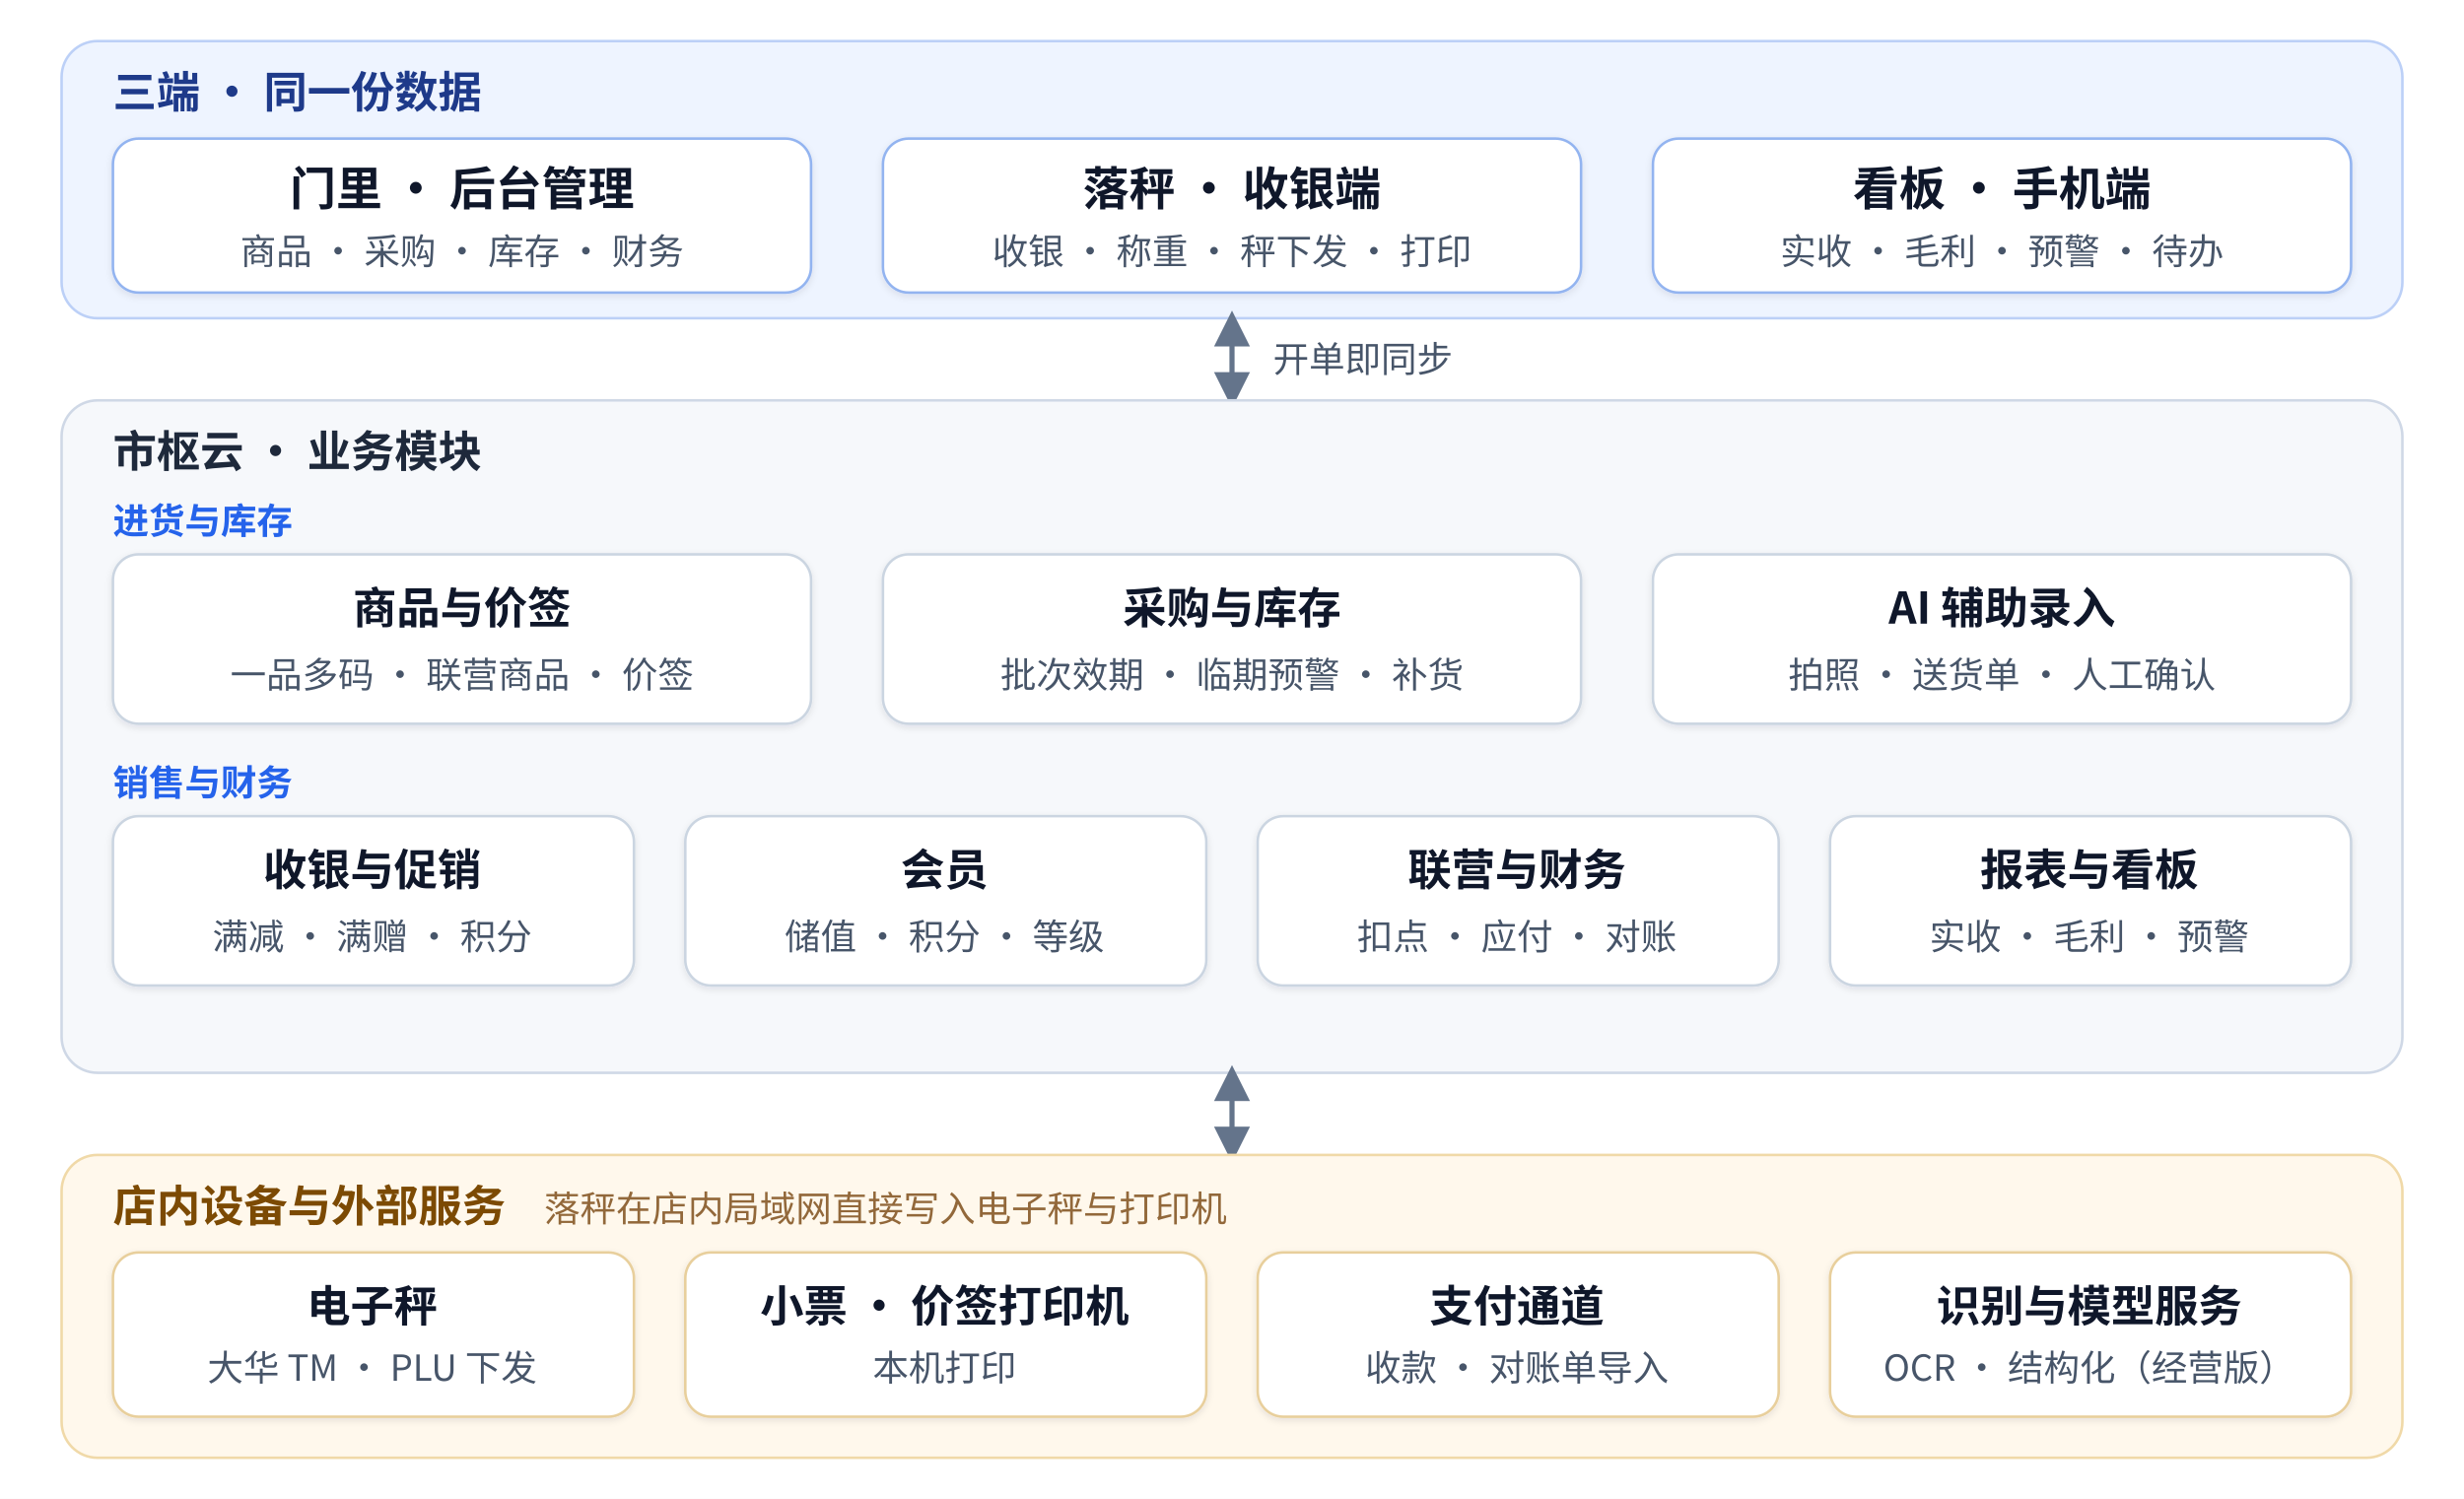
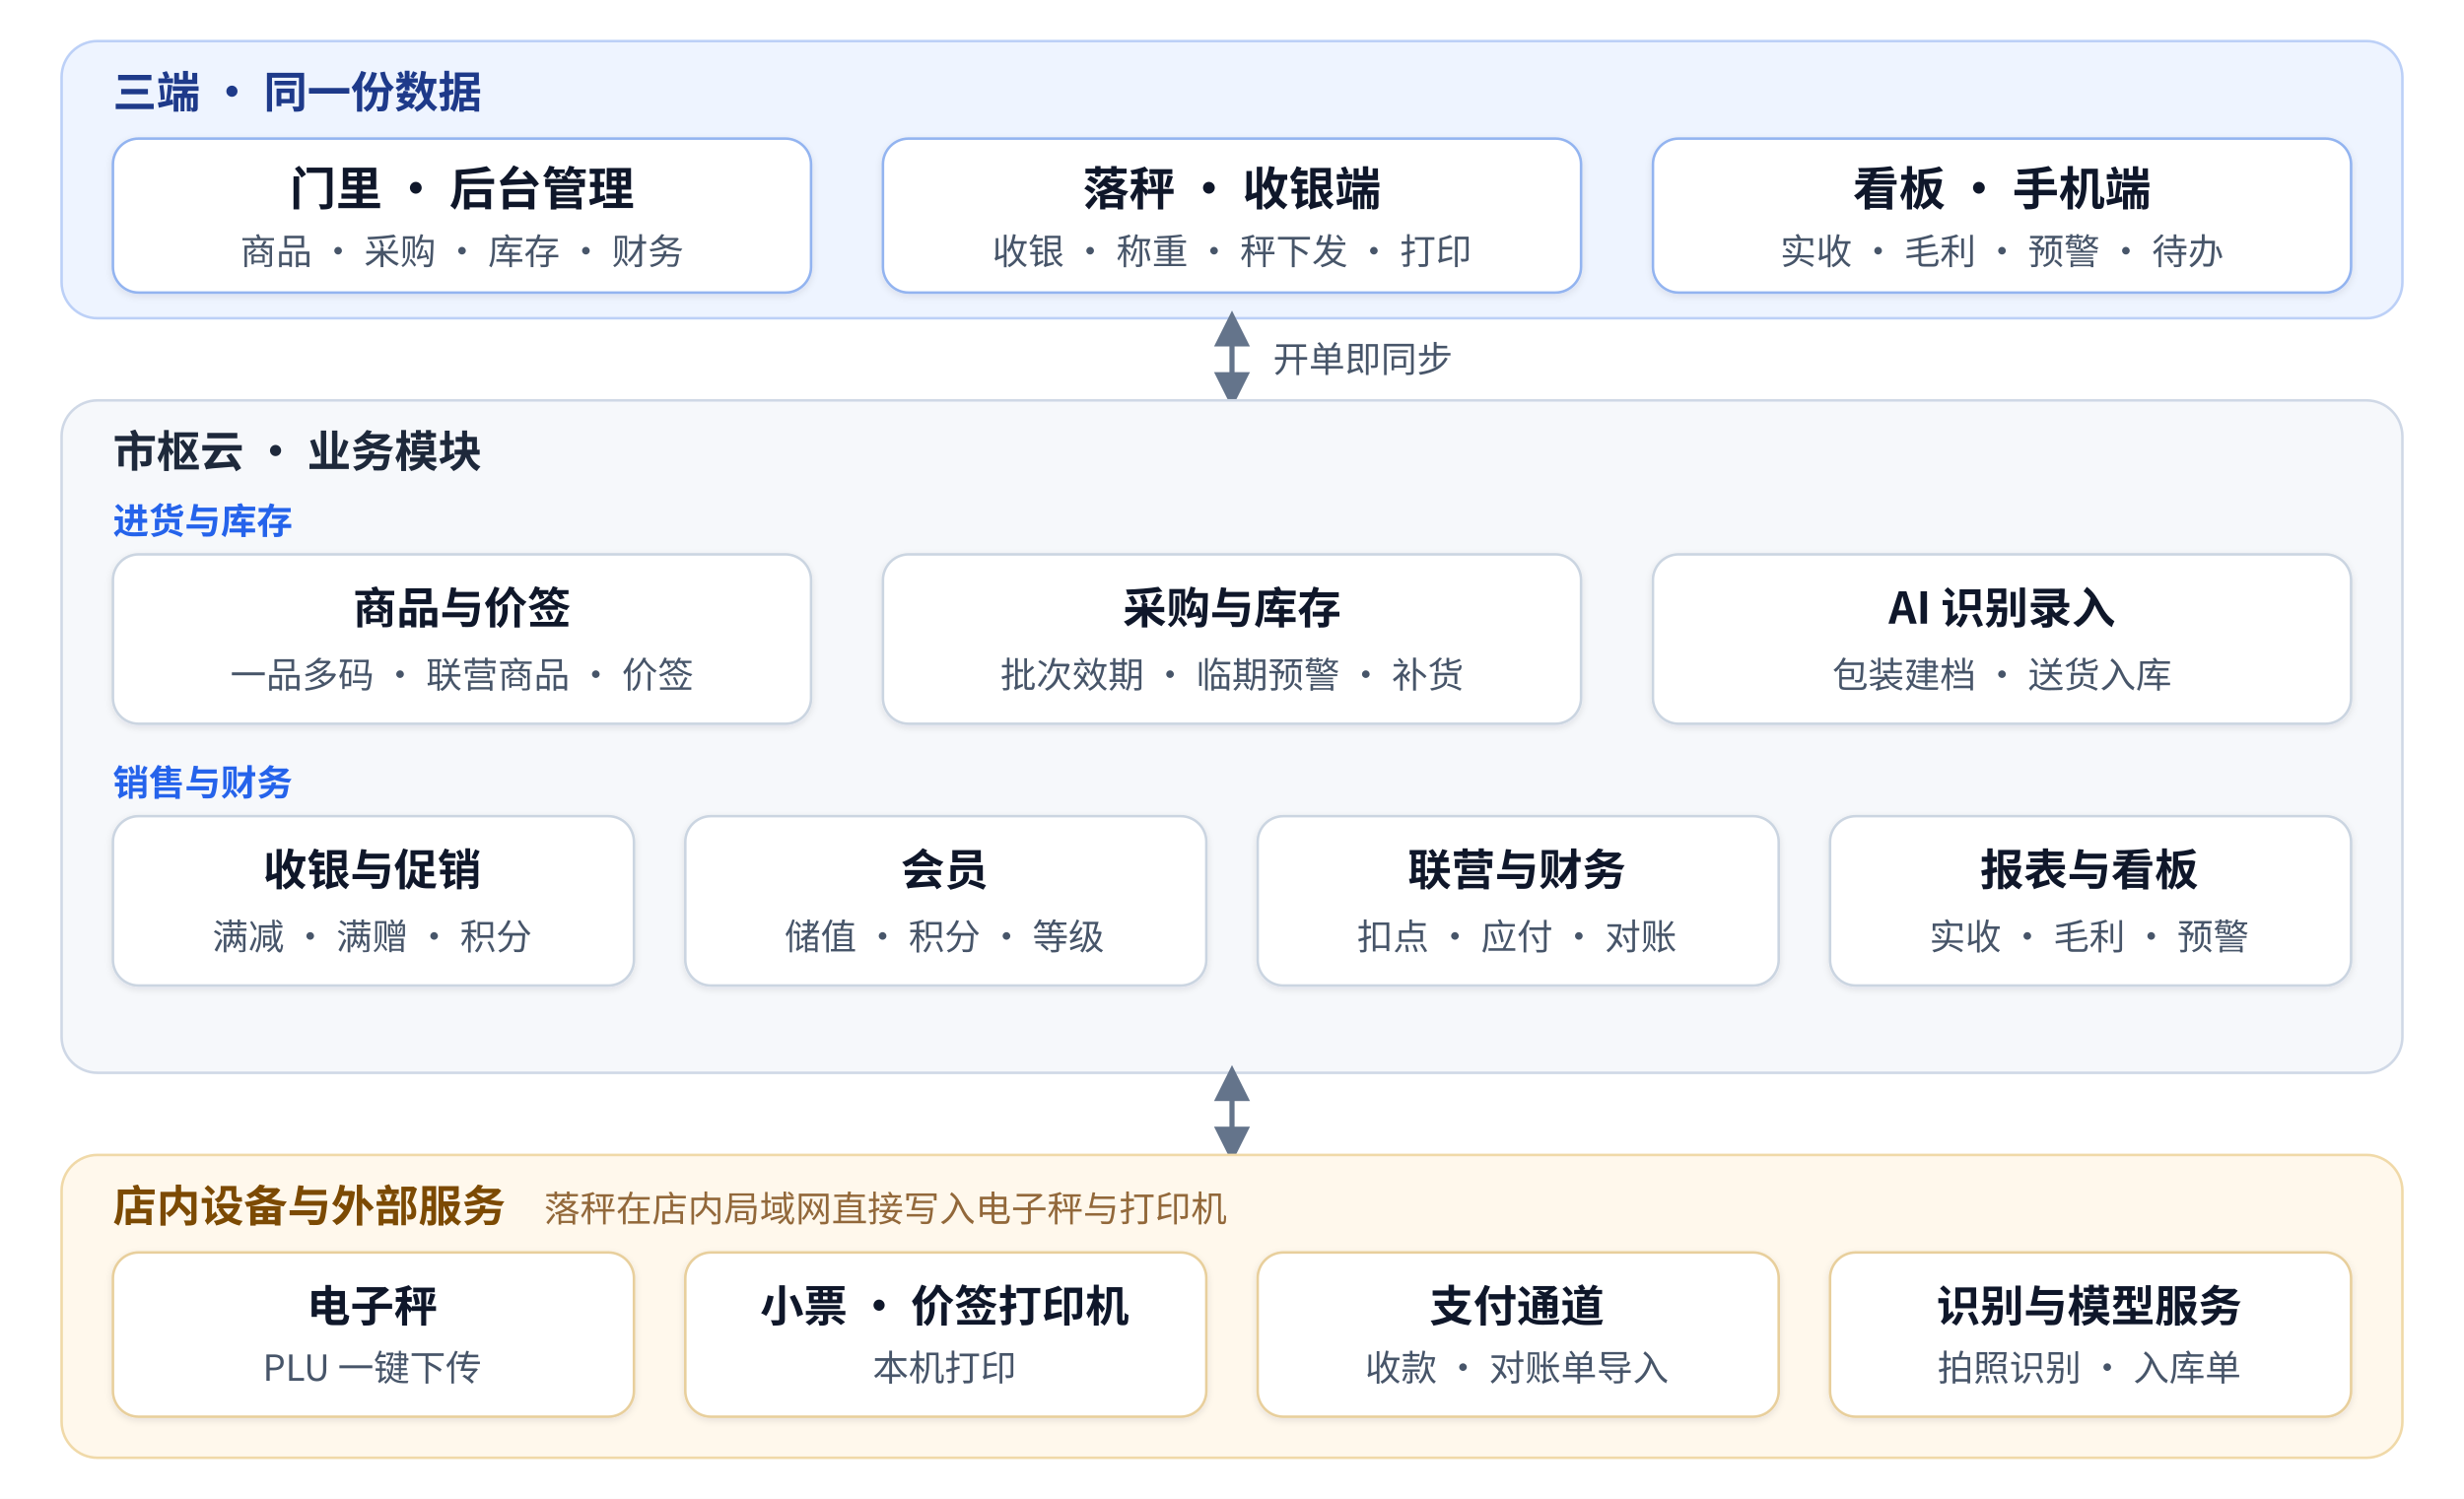
<svg xmlns="http://www.w3.org/2000/svg" viewBox="0 0 960 584" width="960" height="584" font-family="'PingFang SC','Microsoft YaHei','Noto Sans CJK SC',sans-serif">
  <defs>
    <marker id="arrow" viewBox="0 0 10 10" refX="5" refY="5" markerWidth="7" markerHeight="7" orient="auto-start-reverse">
      <path d="M0,0 L10,5 L0,10 z" fill="#64748b" />
    </marker>
    <filter id="shadow" x="-5%" y="-10%" width="110%" height="130%">
      <feDropShadow dx="0" dy="1" stdDeviation="1.5" flood-color="#0f172a" flood-opacity="0.10" />
    </filter>
  </defs>
  <rect width="960" height="584" fill="#ffffff" />
  <rect x="24" y="16" width="912" height="108" rx="14" fill="#eef4ff" stroke="#bcd0f7" />
  <text x="44" y="42" font-size="17" font-weight="700" fill="#1e3a8a">三端 · 同一份数据</text>
  <g filter="url(#shadow)">
    <rect x="44" y="54" width="272" height="60" rx="10" fill="#ffffff" stroke="#93b4f0" />
    <rect x="344" y="54" width="272" height="60" rx="10" fill="#ffffff" stroke="#93b4f0" />
    <rect x="644" y="54" width="272" height="60" rx="10" fill="#ffffff" stroke="#93b4f0" />
  </g>
  <g text-anchor="middle">
    <text x="180" y="80" font-size="18" font-weight="700" fill="#0f172a">门里 · 后台管理</text>
    <text x="180" y="103" font-size="14" fill="#475569">商品 · 采购 · 库存 · 财务</text>
    <text x="480" y="80" font-size="18" font-weight="700" fill="#0f172a">落秤 · 收银端</text>
    <text x="480" y="103" font-size="14" fill="#475569">收银 · 称重 · 秤下发 · 打印</text>
    <text x="780" y="80" font-size="18" font-weight="700" fill="#0f172a">看板 · 手机端</text>
    <text x="780" y="103" font-size="14" fill="#475569">实收 · 毛利 · 预警 · 待办</text>
  </g>
  <line x1="480" y1="128" x2="480" y2="152" stroke="#64748b" stroke-width="2" marker-start="url(#arrow)" marker-end="url(#arrow)" />
  <text x="496" y="145" font-size="14" fill="#475569">开单即同步</text>
  <rect x="24" y="156" width="912" height="262" rx="14" fill="#f6f8fb" stroke="#cfd8e6" />
  <text x="44" y="182" font-size="17" font-weight="700" fill="#1e293b">市枢云 · 业务模块</text>
  <text x="44" y="208" font-size="14" font-weight="700" fill="#2563eb">进货与库存</text>
  <g filter="url(#shadow)">
    <rect x="44" y="216" width="272" height="66" rx="10" fill="#ffffff" stroke="#cbd5e1" />
    <rect x="344" y="216" width="272" height="66" rx="10" fill="#ffffff" stroke="#cbd5e1" />
    <rect x="644" y="216" width="272" height="66" rx="10" fill="#ffffff" stroke="#cbd5e1" />
  </g>
  <g text-anchor="middle">
    <text x="180" y="243" font-size="17" font-weight="700" fill="#0f172a">商品与价签</text>
    <text x="180" y="268" font-size="14" fill="#475569">一品多码 · 联营商品 · 价签</text>
    <text x="480" y="243" font-size="17" font-weight="700" fill="#0f172a">采购与库存</text>
    <text x="480" y="268" font-size="14" fill="#475569">批次效期 · 临期预警 · 补货</text>
-     <text x="780" y="243" font-size="17" font-weight="700" fill="#0f172a">AI 辅助录入</text>
-     <text x="780" y="268" font-size="14" fill="#475569">拍照 · 送货单 · 人工确认</text>
+     <text x="780" y="243" font-size="17" font-weight="700" fill="#0f172a">AI 识别录入</text>
+     <text x="780" y="268" font-size="14" fill="#475569">包装建档 · 送货入库</text>
  </g>
  <text x="44" y="310" font-size="14" font-weight="700" fill="#2563eb">销售与财务</text>
  <g filter="url(#shadow)">
    <rect x="44" y="318" width="203" height="66" rx="10" fill="#ffffff" stroke="#cbd5e1" />
    <rect x="267" y="318" width="203" height="66" rx="10" fill="#ffffff" stroke="#cbd5e1" />
    <rect x="490" y="318" width="203" height="66" rx="10" fill="#ffffff" stroke="#cbd5e1" />
    <rect x="713" y="318" width="203" height="66" rx="10" fill="#ffffff" stroke="#cbd5e1" />
  </g>
  <g text-anchor="middle">
    <text x="145" y="345" font-size="17" font-weight="700" fill="#0f172a">收银与促销</text>
    <text x="145" y="370" font-size="14" fill="#475569">满减 · 满赠 · 积分</text>
    <text x="368" y="345" font-size="17" font-weight="700" fill="#0f172a">会员</text>
    <text x="368" y="370" font-size="14" fill="#475569">储值 · 积分 · 等级</text>
    <text x="591" y="345" font-size="17" font-weight="700" fill="#0f172a">联营与财务</text>
    <text x="591" y="370" font-size="14" fill="#475569">扣点 · 应付 · 对账</text>
    <text x="814" y="345" font-size="17" font-weight="700" fill="#0f172a">报表与看板</text>
    <text x="814" y="370" font-size="14" fill="#475569">实收 · 毛利 · 预警</text>
  </g>
  <line x1="480" y1="422" x2="480" y2="446" stroke="#64748b" stroke-width="2" marker-start="url(#arrow)" marker-end="url(#arrow)" />
  <rect x="24" y="450" width="912" height="118" rx="14" fill="#fff8ec" stroke="#f0d9a8" />
  <text x="44" y="476" font-size="17" font-weight="700" fill="#7c4a03">店内设备与外部服务</text>
  <text x="212" y="476" font-size="14" fill="#92683a">落秤在店内局域网直接写入电子秤与打印机</text>
  <g filter="url(#shadow)">
    <rect x="44" y="488" width="203" height="64" rx="10" fill="#ffffff" stroke="#e8cf9c" />
    <rect x="267" y="488" width="203" height="64" rx="10" fill="#ffffff" stroke="#e8cf9c" />
    <rect x="490" y="488" width="203" height="64" rx="10" fill="#ffffff" stroke="#e8cf9c" />
    <rect x="713" y="488" width="203" height="64" rx="10" fill="#ffffff" stroke="#e8cf9c" />
  </g>
  <g text-anchor="middle">
    <text x="145" y="515" font-size="17" font-weight="700" fill="#0f172a">电子秤</text>
-     <text x="145" y="538" font-size="14" fill="#475569">大华 TM · PLU 下发</text>
+     <text x="145" y="538" font-size="14" fill="#475569">PLU 一键下传</text>
    <text x="368" y="515" font-size="17" font-weight="700" fill="#0f172a">小票 · 价签打印机</text>
    <text x="368" y="538" font-size="14" fill="#475569">本机打印</text>
    <text x="591" y="515" font-size="17" font-weight="700" fill="#0f172a">支付通道</text>
    <text x="591" y="538" font-size="14" fill="#475569">收款 · 对账单导入</text>
    <text x="814" y="515" font-size="17" font-weight="700" fill="#0f172a">识别与模型服务</text>
-     <text x="814" y="538" font-size="14" fill="#475569">OCR · 结构化（经营版）</text>
+     <text x="814" y="538" font-size="14" fill="#475569">拍照识别 · 入库单</text>
  </g>
</svg>
